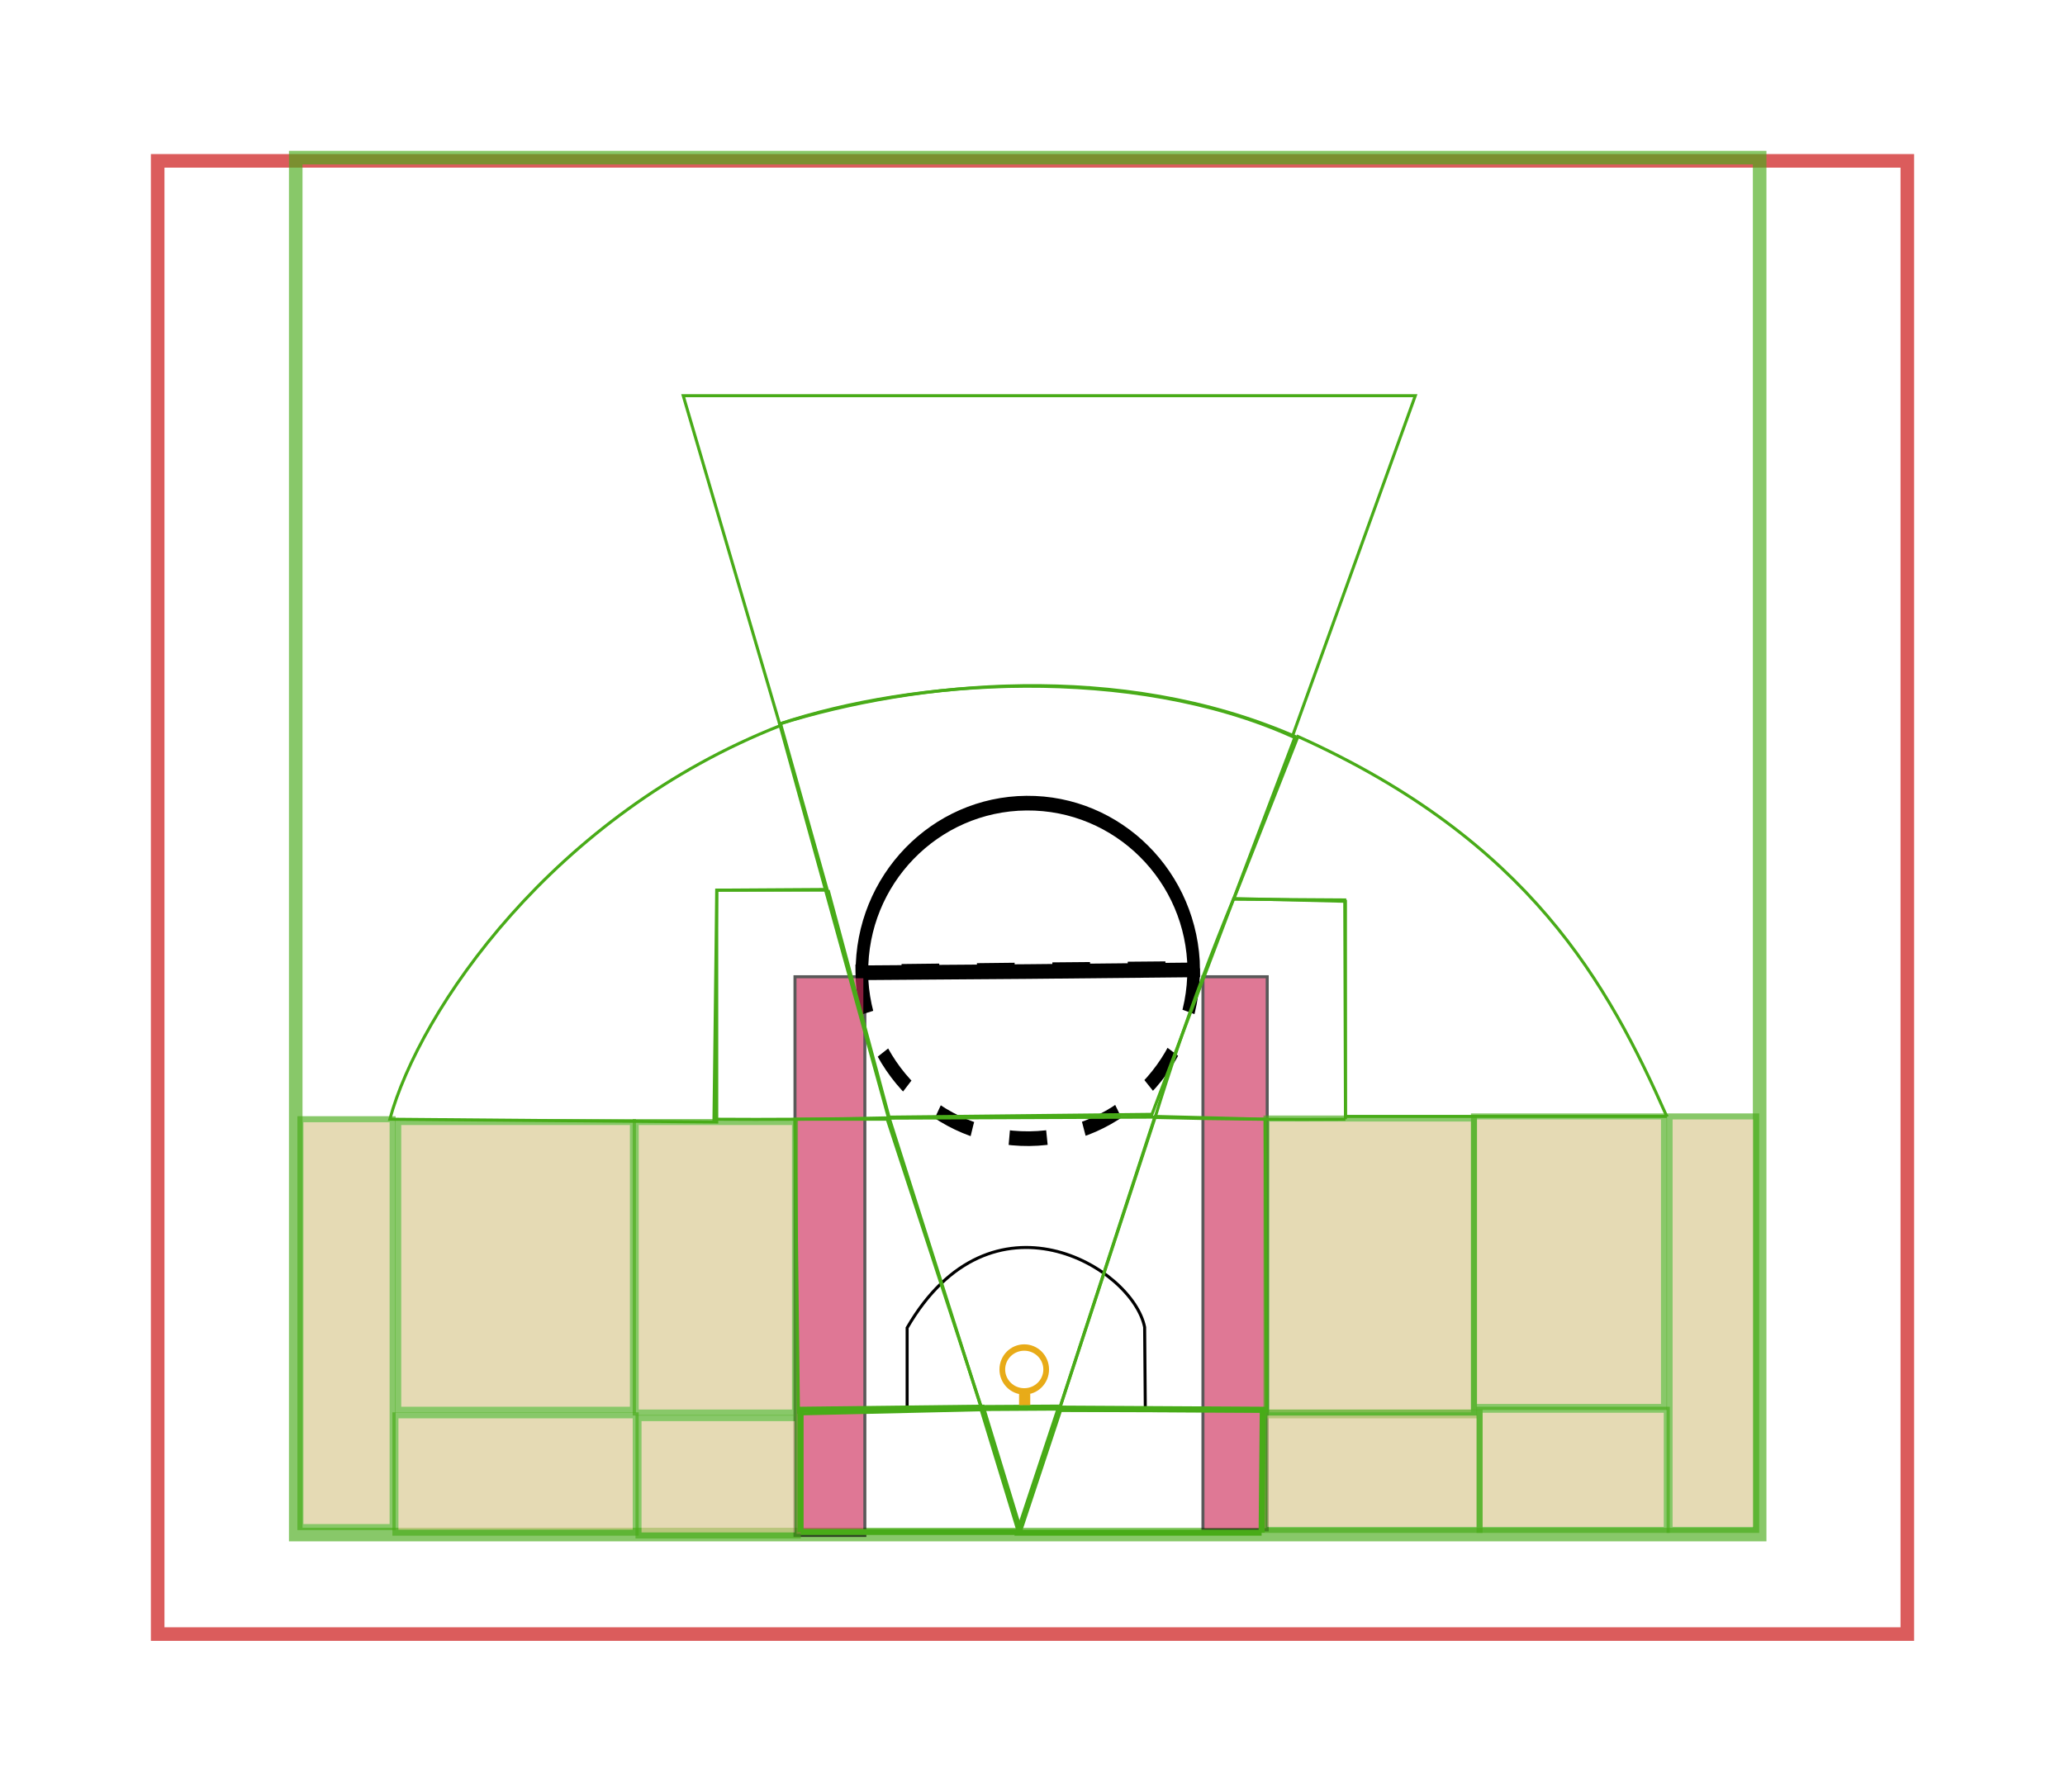
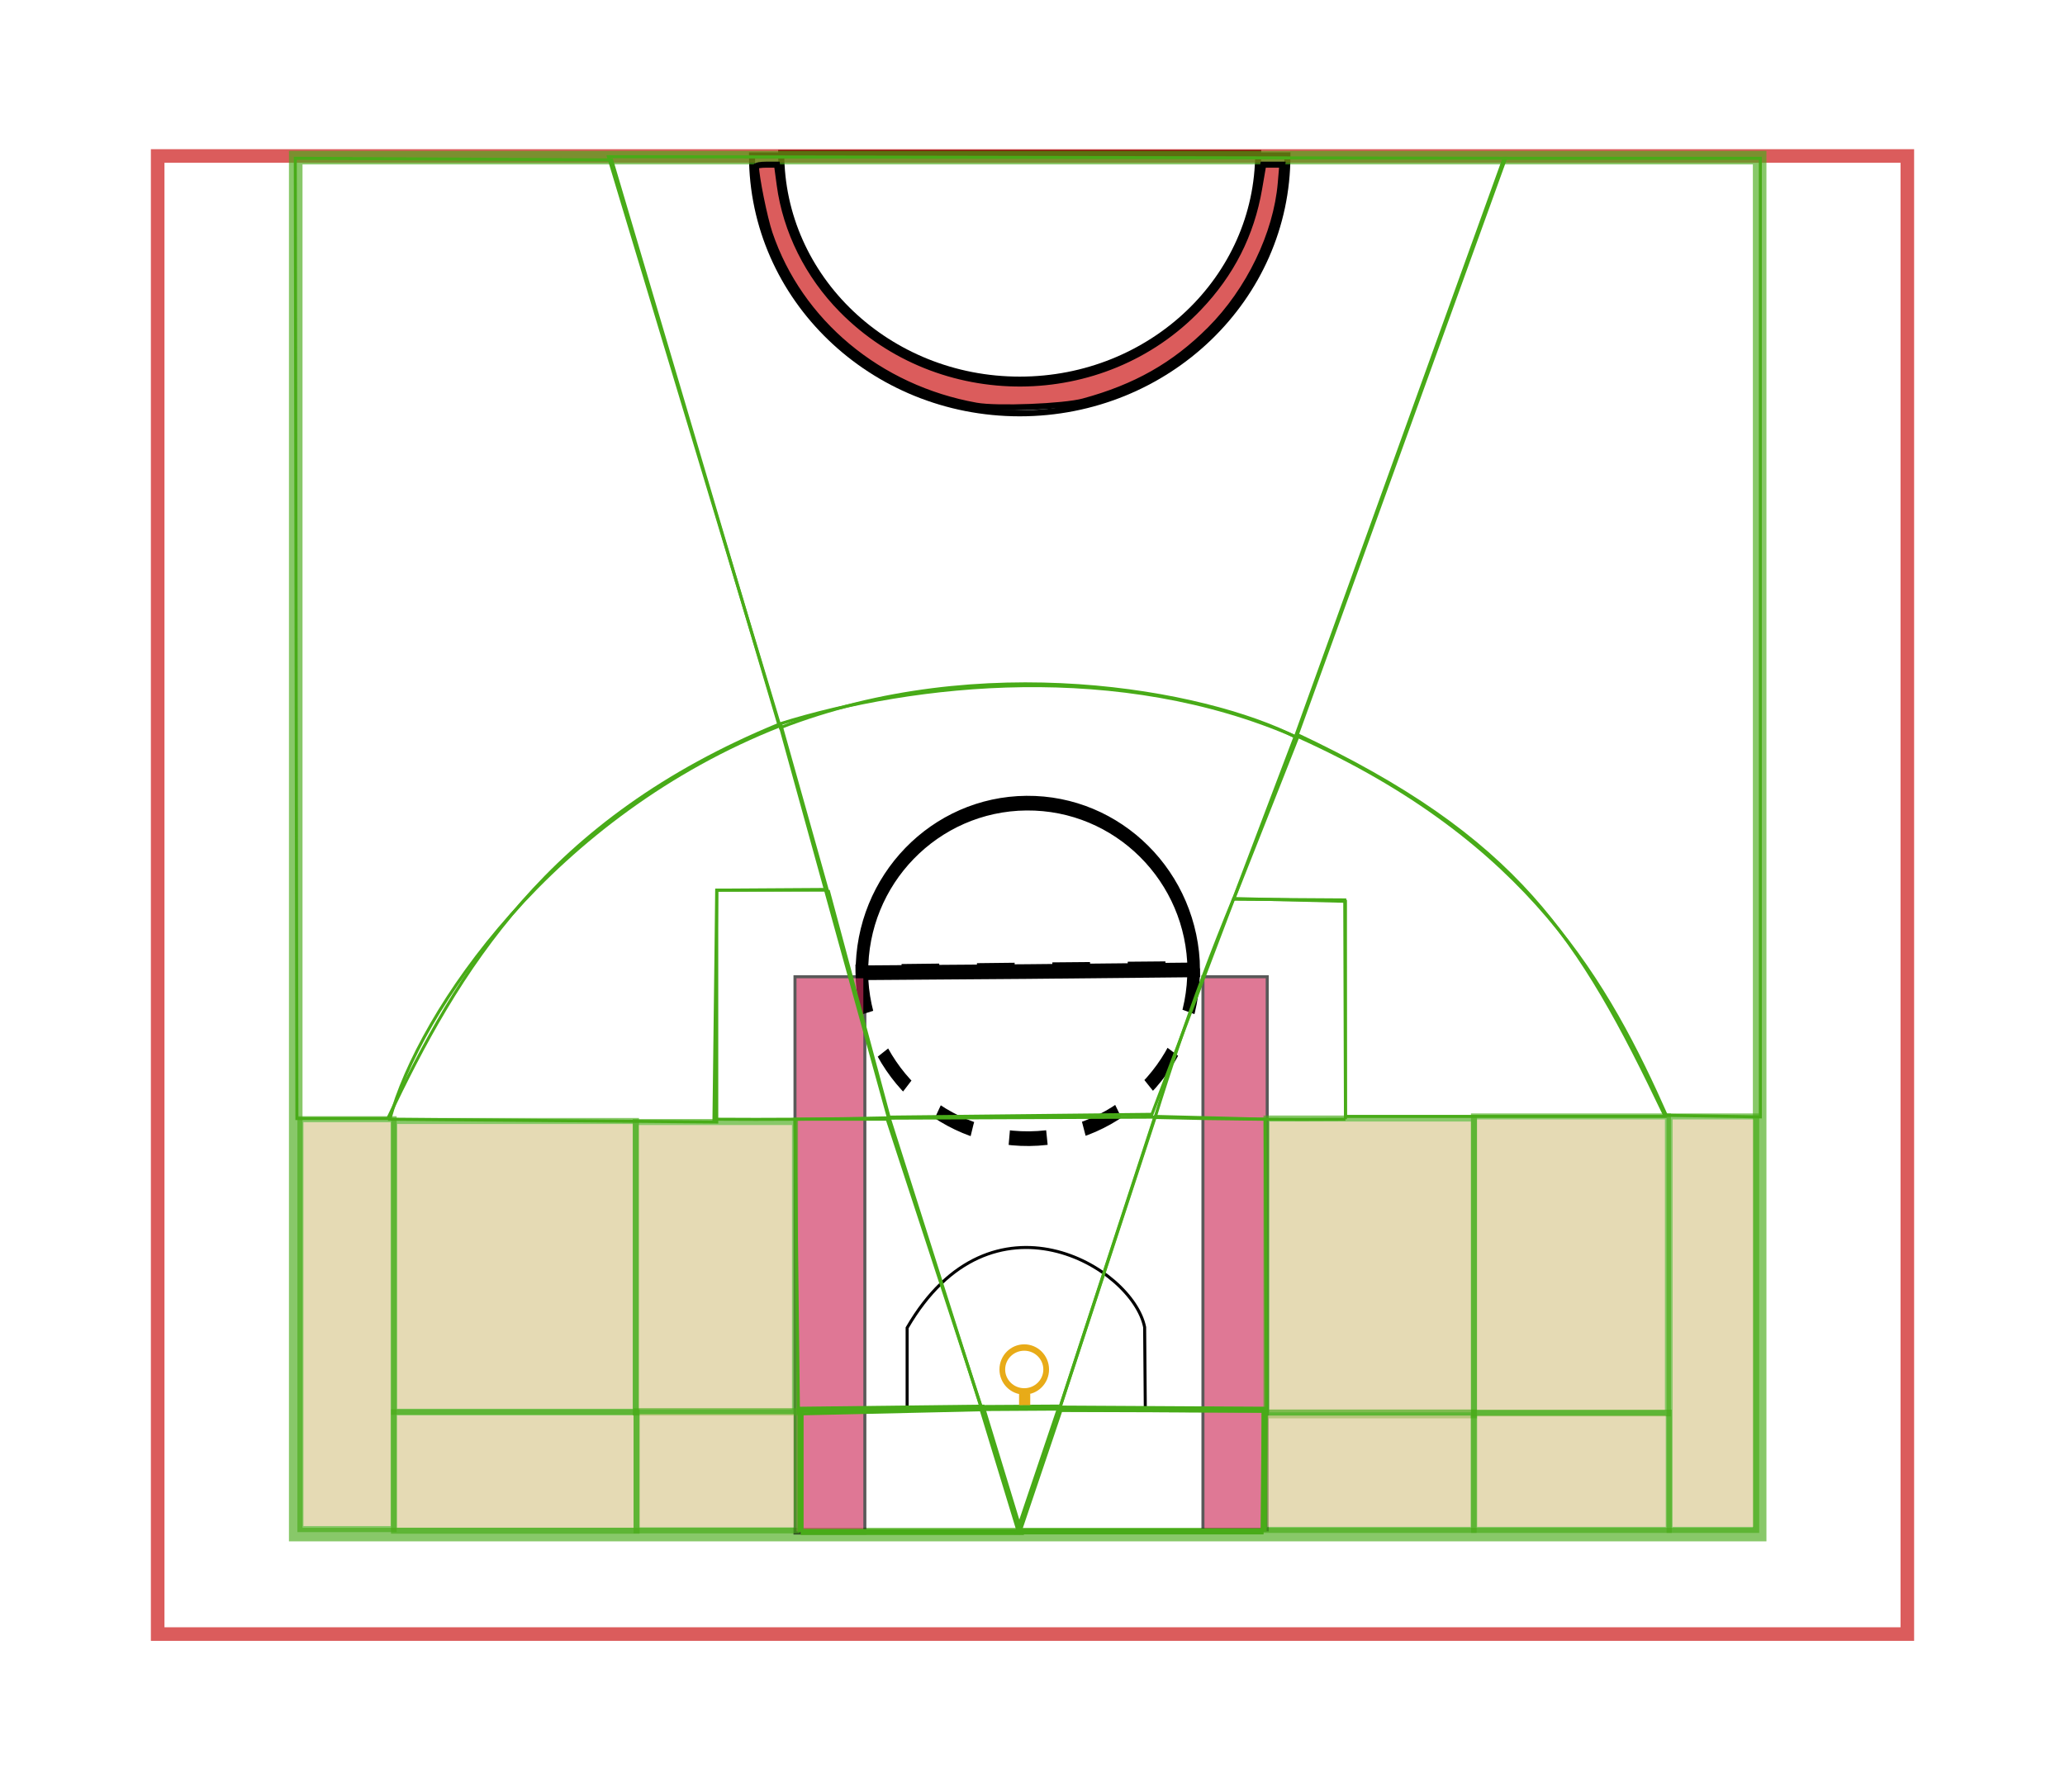
<svg xmlns="http://www.w3.org/2000/svg" version="1.1" width="684.287" height="593.862" id="svg2">
  <defs id="defs4">
    </defs>
  <g transform="translate(0,31.49951)" id="layer1">
+     <path d="m 438.71,47.491 a 93.145,89.919 0 1 1 -186.29,-4e-6 l 93.145,4e-6 z" transform="matrix(0.952381,0,0,0.9507541,8.794163,-25.15198)" id="path3813" style="fill:none;stroke:#000000;stroke-width:2.102;stroke-linecap:butt;stroke-linejoin:miter;stroke-miterlimit:4;stroke-opacity:1;stroke-dasharray:none;stroke-dashoffset:0" />
+     <path d="m 438.71,47.491 a 93.145,89.919 0 1 1 -186.29,-4e-6 l 93.145,4e-6 z" transform="matrix(0.8484848,0,0,0.8352419,44.69697,-20.44922)" id="path3813-1" style="fill:none;stroke:#000000;stroke-width:2.376;stroke-linecap:butt;stroke-linejoin:miter;stroke-miterlimit:4;stroke-opacity:1;stroke-dasharray:none;stroke-dashoffset:0" />
    <path d="m 300.599,466.36 0,-26.253 c 27.867,-48.12 74.691,-20.193 78.704,-0.22 l 0.215,26.361" transform="translate(0,-31.49951)" id="path3038" style="fill:none;stroke:#000000;stroke-width:1px;stroke-linecap:butt;stroke-linejoin:miter;stroke-opacity:1" />
    <path d="m 312.964,575.407 a 56.944,49.537 0 0 1 113.885,-0.844 l -56.942,0.484 z" transform="matrix(0.965487,0,0,1.125369,-16.53949,-356.62)" id="path3827" style="fill:none;stroke:#000000;stroke-width:4.317;stroke-linecap:butt;stroke-linejoin:miter;stroke-miterlimit:4;stroke-opacity:1;stroke-dasharray:none;stroke-dashoffset:0" />
    <path d="m 312.964,575.407 a 56.944,49.537 0 0 1 113.885,-0.844 l -56.942,0.484 z" transform="matrix(-0.9655331,0.0013626,-0.0015601,-1.127672,698.6054,937.9458)" id="path3827-1" style="fill:none;stroke:#000000;stroke-width:4.313;stroke-linecap:butt;stroke-linejoin:miter;stroke-miterlimit:4;stroke-opacity:1;stroke-dasharray:12.938, 12.938;stroke-dashoffset:0" />
-     <rect width="579.787" height="488.298" x="52.25" y="21.814" id="rect2996" style="opacity:0.64;fill:none;stroke:#c60000;stroke-width:4.5;stroke-linecap:butt;stroke-linejoin:miter;stroke-miterlimit:4;stroke-opacity:1;stroke-dasharray:none;stroke-dashoffset:0" />
+     <rect width="579.787" height="489.911" x="52.25" y="20.201" id="rect2996" style="opacity:0.64;fill:none;stroke:#c60000;stroke-width:4.5;stroke-linecap:butt;stroke-linejoin:miter;stroke-miterlimit:4;stroke-opacity:1;stroke-dasharray:none;stroke-dashoffset:0" />
    <rect width="485.106" height="456.383" x="97.995" y="20.75" id="rect2998" style="opacity:0.65;fill:none;stroke:#48ab18;stroke-width:4.5;stroke-linecap:butt;stroke-linejoin:miter;stroke-miterlimit:4;stroke-opacity:1;stroke-dasharray:none;stroke-dashoffset:0" />
-     <rect width="23.148" height="185.185" x="263.44" y="292.244" id="rect3797" style="opacity:0.65;fill:#ce2e5c;fill-opacity:1;fill-rule:nonzero;stroke:#000000;stroke-opacity:1" />
+     <rect width="23.148" height="184.367" x="263.44" y="292.244" id="rect3797" style="opacity:0.65;fill:#ce2e5c;fill-opacity:1;fill-rule:nonzero;stroke:#000000;stroke-width:1;stroke-opacity:1" />
    <rect width="21.296" height="183.333" x="398.625" y="292.244" id="rect3799" style="opacity:0.65;fill:#ce2f5c;fill-opacity:1;fill-rule:nonzero;stroke:#000000;stroke-opacity:1" />
    <path d="m 346.296,454.51 a 8.796,7.87 0 1 1 -17.593,0 8.796,7.87 0 1 1 17.593,0 z" transform="matrix(0.8264159,0,0,0.9236413,60.49505,2.605275)" id="path3822" style="fill:none;stroke:#e8ab18;stroke-width:2.289;stroke-linecap:butt;stroke-linejoin:miter;stroke-miterlimit:4;stroke-opacity:1;stroke-dasharray:none;stroke-dashoffset:0" />
    <path d="m 325.797,435.195 25.094,-0.151" id="path3824" style="fill:none;stroke:#48ab18;stroke-width:2;stroke-linecap:butt;stroke-linejoin:miter;stroke-miterlimit:4;stroke-opacity:1;stroke-dasharray:none" />
    <rect width="3.704" height="3.704" x="337.692" y="430.533" id="rect3826" style="fill:#e8ab18;fill-opacity:1;stroke:none" />
-     <rect width="30.556" height="135.185" x="99.551" y="339.466" id="A" style="opacity:0.65;fill:#d7c488;fill-opacity:0.967;fill-rule:nonzero;stroke:#48ab18;stroke-width:2;stroke-linecap:butt;stroke-linejoin:miter;stroke-miterlimit:4;stroke-opacity:1;stroke-dasharray:none;stroke-dashoffset:0" />
-     <rect width="77.778" height="95.37" ry="0" x="131.958" y="340.392" id="G" style="opacity:0.65;fill:#d7c488;fill-opacity:0.967;fill-rule:nonzero;stroke:#48ab18;stroke-width:2;stroke-linecap:butt;stroke-linejoin:miter;stroke-miterlimit:4;stroke-opacity:1;stroke-dasharray:none;stroke-dashoffset:0" />
+     <path d="m 323.492,102.965 c -32.266,-5.773 -58.534,-27.679 -68.49,-57.117 -1.699,-5.025 -4.461,-18.665 -4.489,-22.172 -0.003,-0.33 1.562,-0.599 3.477,-0.599 l 3.482,0 0.909,6.729 c 2.064,15.287 9.372,29.96 20.597,41.358 32.35,32.849 86.526,32.568 118.228,-0.614 10.836,-11.342 17.419,-24.323 20.034,-39.507 l 1.372,-7.966 3.163,0 3.163,0 -0.525,6.153 c -1.434,16.806 -10.492,35.561 -23.436,48.524 -11.811,11.828 -24.672,19.122 -41.992,23.814 -6.473,1.754 -28.626,2.625 -35.493,1.397 z" id="path3835" style="fill:#c70000;fill-opacity:0.639;fill-rule:nonzero;stroke:#000000;stroke-width:2;stroke-linecap:butt;stroke-linejoin:miter;stroke-miterlimit:4;stroke-opacity:1;stroke-dasharray:none;stroke-dashoffset:0" />
+     <rect width="30.89" height="135.854" x="99.551" y="339.466" id="A" style="opacity:0.65;fill:#d7c488;fill-opacity:0.967;fill-rule:nonzero;stroke:#48ab18;stroke-width:2;stroke-linecap:butt;stroke-linejoin:miter;stroke-miterlimit:4;stroke-opacity:1;stroke-dasharray:none;stroke-dashoffset:0" />
+     <rect width="80.119" height="96.374" ry="0" x="130.621" y="340.058" id="G" style="opacity:0.65;fill:#d7c488;fill-opacity:0.967;fill-rule:nonzero;stroke:#48ab18;stroke-width:2;stroke-linecap:butt;stroke-linejoin:miter;stroke-miterlimit:4;stroke-opacity:1;stroke-dasharray:none;stroke-dashoffset:0" />
    <rect width="52.778" height="96.296" x="210.662" y="340.392" id="N" style="opacity:0.65;fill:#d7c488;fill-opacity:0.967;fill-rule:nonzero;stroke:#48ab18;stroke-width:2;stroke-linecap:butt;stroke-linejoin:miter;stroke-miterlimit:4;stroke-opacity:1;stroke-dasharray:none;stroke-dashoffset:0" />
    <rect width="68.75" height="98.38" x="419.69" y="339.235" id="Q" style="opacity:0.65;fill:#d7c488;fill-opacity:0.967;fill-rule:nonzero;stroke:#48ab18;stroke-width:2;stroke-linecap:butt;stroke-linejoin:miter;stroke-miterlimit:4;stroke-opacity:1;stroke-dasharray:none;stroke-dashoffset:0" />
-     <rect width="62.963" height="96.296" x="488.44" y="338.54" id="K" style="opacity:0.65;fill:#d7c488;fill-opacity:0.967;fill-rule:nonzero;stroke:#48ab18;stroke-width:2;stroke-linecap:butt;stroke-linejoin:miter;stroke-miterlimit:4;stroke-opacity:1;stroke-dasharray:none;stroke-dashoffset:0" />
+     <rect width="64.272" height="98.424" x="488.44" y="338.54" id="K" style="opacity:0.65;fill:#d7c488;fill-opacity:0.967;fill-rule:nonzero;stroke:#48ab18;stroke-width:2;stroke-linecap:butt;stroke-linejoin:miter;stroke-miterlimit:4;stroke-opacity:1;stroke-dasharray:none;stroke-dashoffset:0" />
    <rect width="28.704" height="137.037" x="553.255" y="338.54" id="E" style="opacity:0.65;fill:#d7c488;fill-opacity:0.967;fill-rule:nonzero;stroke:#48ab18;stroke-width:2;stroke-linecap:butt;stroke-linejoin:miter;stroke-miterlimit:4;stroke-opacity:1;stroke-dasharray:none;stroke-dashoffset:0" />
-     <rect width="62.037" height="39.815" x="490.292" y="435.762" id="L" style="opacity:0.65;fill:#d7c488;fill-opacity:0.967;fill-rule:nonzero;stroke:#48ab18;stroke-width:2;stroke-linecap:butt;stroke-linejoin:miter;stroke-miterlimit:4;stroke-opacity:1;stroke-dasharray:none;stroke-dashoffset:0" />
-     <rect width="71.296" height="38.889" x="418.995" y="436.688" id="R" style="opacity:0.65;fill:#d7c488;fill-opacity:0.967;fill-rule:nonzero;stroke:#48ab18;stroke-width:2;stroke-linecap:butt;stroke-linejoin:miter;stroke-miterlimit:4;stroke-opacity:1;stroke-dasharray:none;stroke-dashoffset:0" />
-     <rect width="79.63" height="38.889" x="131.032" y="437.614" id="F" style="opacity:0.65;fill:#d7c488;fill-opacity:0.967;fill-rule:nonzero;stroke:#48ab18;stroke-width:2;stroke-linecap:butt;stroke-linejoin:miter;stroke-miterlimit:4;stroke-opacity:1;stroke-dasharray:none;stroke-dashoffset:0" />
-     <rect width="52.778" height="38.889" x="211.588" y="438.54" id="M" style="opacity:0.65;fill:#d7c488;fill-opacity:0.967;fill-rule:nonzero;stroke:#48ab18;stroke-width:2;stroke-linecap:butt;stroke-linejoin:miter;stroke-miterlimit:4;stroke-opacity:1;stroke-dasharray:none;stroke-dashoffset:0" />
+     <rect width="64.492" height="38.833" x="488.491" y="436.744" id="L" style="opacity:0.65;fill:#d7c488;fill-opacity:0.967;fill-rule:nonzero;stroke:#48ab18;stroke-width:2;stroke-linecap:butt;stroke-linejoin:miter;stroke-miterlimit:4;stroke-opacity:1;stroke-dasharray:none;stroke-dashoffset:0" />
+     <rect width="69.332" height="38.889" x="418.995" y="436.688" id="R" style="opacity:0.65;fill:#d7c488;fill-opacity:0.967;fill-rule:nonzero;stroke:#48ab18;stroke-width:2;stroke-linecap:butt;stroke-linejoin:miter;stroke-miterlimit:4;stroke-opacity:1;stroke-dasharray:none;stroke-dashoffset:0" />
+     <rect width="80.39" height="39.235" x="130.561" y="436.613" id="F" style="opacity:0.65;fill:#d7c488;fill-opacity:0.967;fill-rule:nonzero;stroke:#48ab18;stroke-width:2;stroke-linecap:butt;stroke-linejoin:miter;stroke-miterlimit:4;stroke-opacity:1;stroke-dasharray:none;stroke-dashoffset:0" />
+     <rect width="53.098" height="39.491" x="210.94" y="436.249" id="M" style="opacity:0.65;fill:#d7c488;fill-opacity:0.967;fill-rule:nonzero;stroke:#48ab18;stroke-width:2;stroke-linecap:butt;stroke-linejoin:miter;stroke-miterlimit:4;stroke-opacity:1;stroke-dasharray:none;stroke-dashoffset:0" />
    <path d="m 265.292,476.272 72.685,0 -12.556,-41.204 -60.129,0.694 0,40.509" id="S" style="fill:none;stroke:#48ab18;stroke-width:2;stroke-linecap:butt;stroke-linejoin:miter;stroke-miterlimit:4;stroke-opacity:1;stroke-dasharray:none" />
-     <path d="m 418.07,476.503 0.373,-40.741 -67.309,-0.384 -13.62,41.124 80.556,0" id="W" style="fill:none;stroke:#48ab18;stroke-width:2;stroke-linecap:butt;stroke-linejoin:miter;stroke-miterlimit:4;stroke-opacity:1;stroke-dasharray:none" />
+     <path d="m 418.721,476.084 0.376,-40.326 -67.853,-0.38 -13.73,40.705 81.207,0" id="W" style="fill:none;stroke:#48ab18;stroke-width:2;stroke-linecap:butt;stroke-linejoin:miter;stroke-miterlimit:4;stroke-opacity:1;stroke-dasharray:none" />
    <path d="m 274.435,263.54 -36.921,0 -0.926,75.926 c 9.259,0.068 18.519,0.068 27.778,0 10.109,-0.074 20.217,-0.228 30.324,-0.463 l -20.255,-75.463" id="O" style="fill:none;stroke:#48ab18;stroke-width:1px;stroke-linecap:butt;stroke-linejoin:miter;stroke-opacity:1" />
    <path d="m 445.847,339.466 0,-72.222 -37.037,-0.926 c -3.54,8.584 -6.936,17.228 -10.185,25.926 -5.747,15.386 -11.036,30.943 -15.856,46.644 11.456,0.298 22.915,0.491 34.375,0.579 9.568,0.073 19.136,0.073 28.704,0" id="P" style="fill:none;stroke:#48ab18;stroke-width:1px;stroke-linecap:butt;stroke-linejoin:miter;stroke-opacity:1" />
    <path d="m 264.597,437.151 -1.157,-97.685 30.556,0 31.481,96.296 -60.88,1.389" id="T" style="fill:none;stroke:#48ab18;stroke-width:1px;stroke-linecap:butt;stroke-linejoin:miter;stroke-opacity:1" />
    <path d="m 552.329,338.54 -106.481,0 -0.231,-71.759 -36.806,-0.231 21.296,-53.935 c 76.852,34.568 102.778,82.099 122.222,125.926 z" id="J" style="fill:none;stroke:#48ab18;stroke-width:1px;stroke-linecap:butt;stroke-linejoin:miter;stroke-opacity:1" />
    <path d="m 129.181,339.466 108.333,0.926 0,-76.852 36.574,-0.231 -15.278,-54.398 C 183.193,238.54 139.057,303.355 129.181,339.466 z" id="H" style="fill:none;stroke:#48ab18;stroke-width:1px;stroke-linecap:butt;stroke-linejoin:miter;stroke-opacity:1" />
-     <path d="m 226.403,99.651 31.944,108.796 c 44.136,-14.815 116.512,-19.907 169.907,4.167 L 468.995,99.651 z" id="C" style="fill:none;stroke:#48ab18;stroke-width:1px;stroke-linecap:butt;stroke-linejoin:miter;stroke-opacity:1" />
    <path d="m 350.94,435.994 31.944,-97.454 36.343,0.926 0.463,96.759 z" id="V" style="fill:none;stroke:#48ab18;stroke-width:1px;stroke-linecap:butt;stroke-linejoin:miter;stroke-opacity:1" />
    <path d="M 337.977,475.577 294.69,339.119 l 87.963,-0.347 z" id="U" style="fill:none;stroke:#48ab18;stroke-width:1px;stroke-linecap:butt;stroke-linejoin:miter;stroke-opacity:1" />
    <path d="m 258.347,208.447 35.995,130.324 87.384,-0.926 47.454,-125.231 C 371.156,187.306 303.409,194.404 258.347,208.447 z" id="I" style="fill:none;stroke:#48ab18;stroke-width:1px;stroke-linecap:butt;stroke-linejoin:miter;stroke-opacity:1" />
+     <path d="M 258.065,208.599 202.688,21.502 97.849,20.964 98.387,339.244 l 30.108,0 c 23.297,-48.925 52.509,-98.925 129.57,-130.645 z" id="B" style="fill:none;stroke:#48ab18;stroke-width:1px;stroke-linecap:butt;stroke-linejoin:miter;stroke-opacity:1" />
+     <path d="m 201.613,51.926 56.989,189.247 c 66.129,-25.806 140.323,-12.366 170.968,3.226 L 498.925,52.464 z" transform="translate(0,-31.49951)" id="C" style="fill:none;stroke:#48ab18;stroke-width:1px;stroke-linecap:butt;stroke-linejoin:miter;stroke-opacity:1" />
+     <path d="m 429.57,243.324 c 73.477,34.588 93.728,67.025 122.043,126.344 l 31.72,0.538 0,-317.742 -84.946,-2e-6 z" transform="translate(0,-31.49951)" id="D" style="fill:none;stroke:#48ab18;stroke-width:1px;stroke-linecap:butt;stroke-linejoin:miter;stroke-opacity:1" />
  </g>
</svg>
